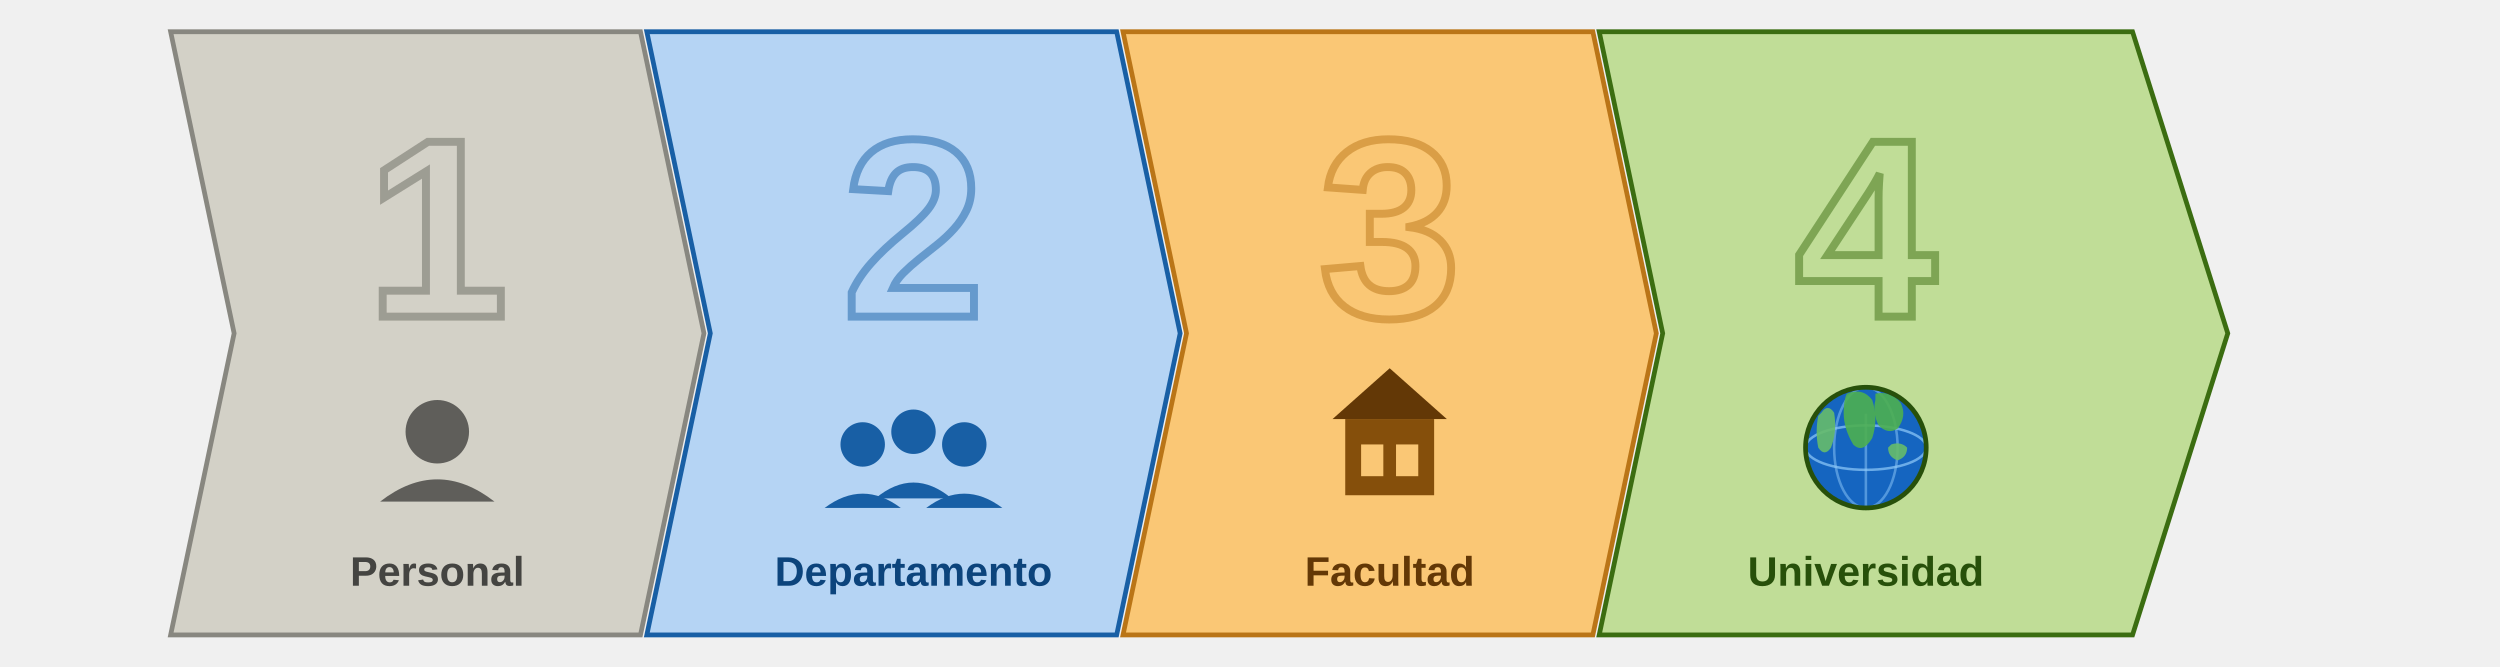
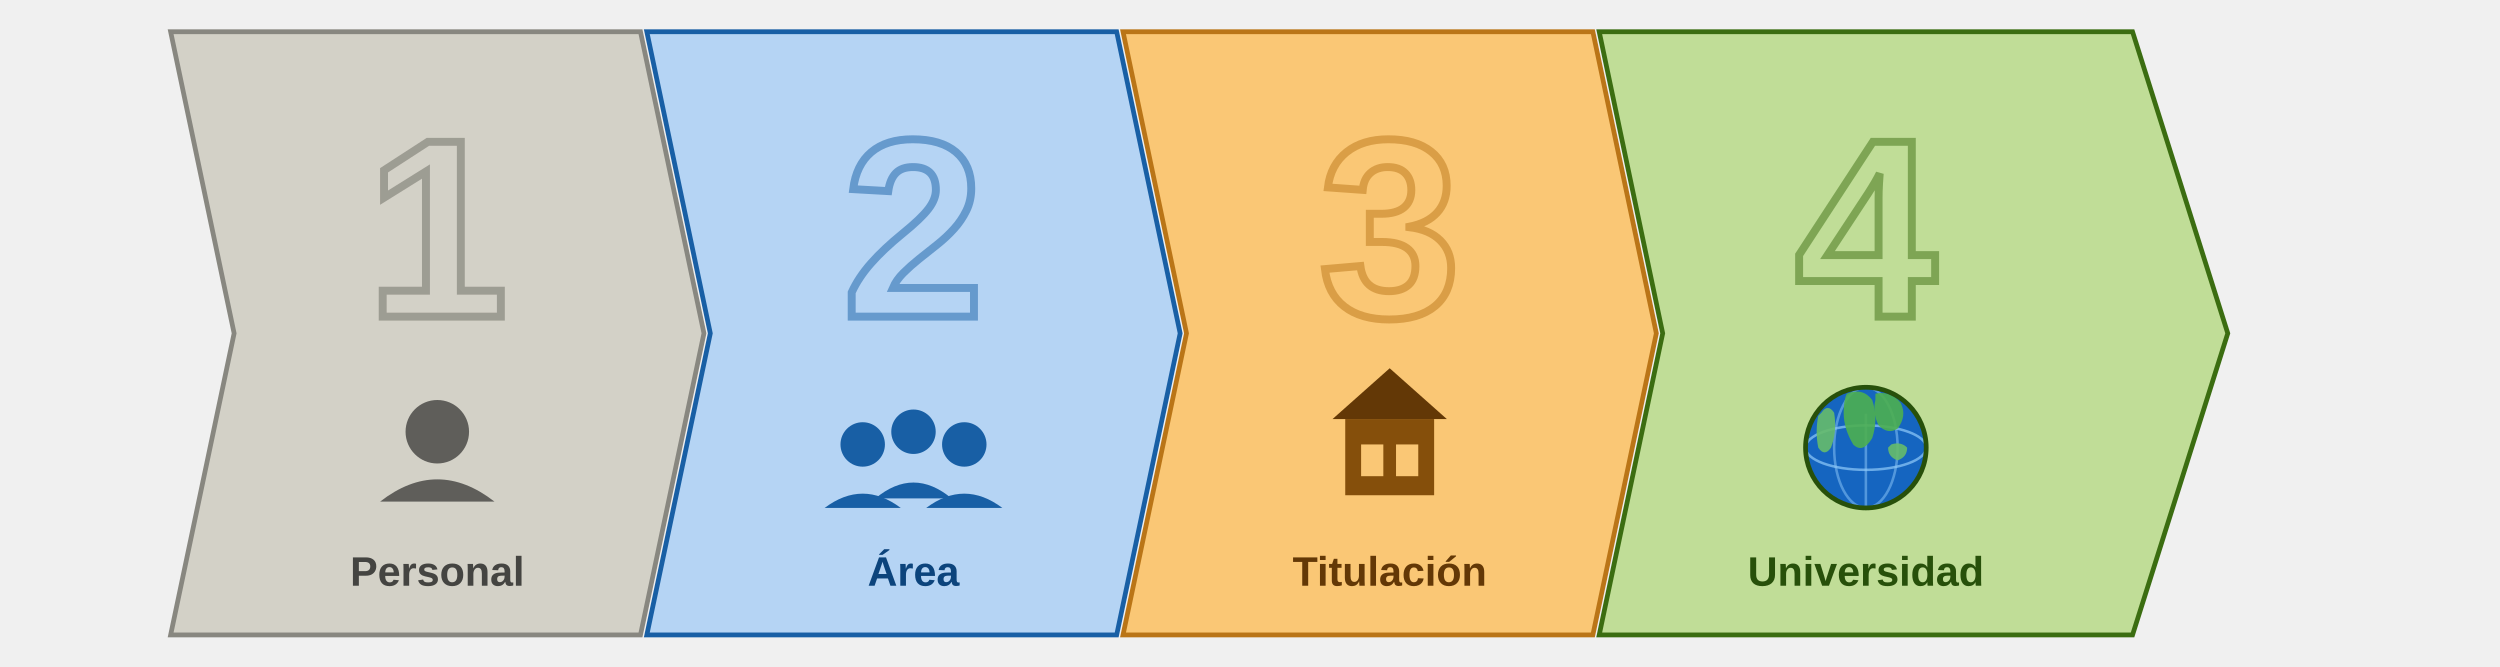
<svg xmlns="http://www.w3.org/2000/svg" width="1200" height="320" viewBox="0 0 1200 320" fill="none">
  <svg width="100%" viewBox="0 0 680 210" role="img" style="max-width: 680px; display: block; margin-inline: auto;">
    <defs>
      <mask id="imagine-text-gaps-rcvtyt" maskUnits="userSpaceOnUse">
        <rect x="0" y="0" width="680" height="210" fill="white" />
        <rect x="53.318" y="13.667" width="61.365" height="116.667" fill="black" rx="2" />
        <rect x="52.542" y="170.667" width="62.917" height="18.667" fill="black" rx="2" />
        <rect x="203.318" y="13.667" width="61.365" height="116.667" fill="black" rx="2" />
        <rect x="214.875" y="170" width="37.677" height="19.333" fill="black" rx="2" />
        <rect x="353.318" y="13.667" width="61.365" height="116.667" fill="black" rx="2" />
        <rect x="353.271" y="170.667" width="61.513" height="18.667" fill="black" rx="2" />
        <rect x="503.318" y="13.667" width="61.365" height="116.667" fill="black" rx="2" />
        <rect x="505.432" y="170.667" width="58.072" height="18.667" fill="black" rx="2" />
      </mask>
    </defs>
    <polygon points="0,10 148,10 168,105 148,200 0,200 20,105" fill="#D3D1C7" stroke="#888780" stroke-width="1.5" />
    <text x="84" y="72" text-anchor="middle" dominant-baseline="central" font-family="Arial Black, Arial, sans-serif" font-size="80" font-weight="900" fill="none" stroke="#7a7970" stroke-width="2.5" opacity="0.6">1</text>
    <circle cx="84" cy="136" r="10" fill="#5F5E5A" />
    <path d="M66,158 Q84,144 102,158 Z" fill="#5F5E5A" />
    <text x="84" y="180" text-anchor="middle" dominant-baseline="central" font-family="Arial, sans-serif" font-size="13" font-weight="bold" fill="#444441">Personal</text>
    <polygon points="150,10 298,10 318,105 298,200 150,200 170,105" fill="#B5D4F4" stroke="#185FA5" stroke-width="1.5" />
    <text x="234" y="72" text-anchor="middle" dominant-baseline="central" font-family="Arial Black, Arial, sans-serif" font-size="80" font-weight="900" fill="none" stroke="#185FA5" stroke-width="2.5" opacity="0.5">2</text>
    <g transform="translate(0, 10)">
      <circle cx="218" cy="130" r="7" fill="#185FA5" />
      <path d="M206,150 Q218,141 230,150 Z" fill="#185FA5" />
      <circle cx="234" cy="126" r="7" fill="#185FA5" />
      <path d="M222,147 Q234,137 246,147 Z" fill="#185FA5" />
      <circle cx="250" cy="130" r="7" fill="#185FA5" />
      <path d="M238,150 Q250,141 262,150 Z" fill="#185FA5" />
    </g>
-     <text x="234" y="180" text-anchor="middle" dominant-baseline="central" font-family="Arial, sans-serif" font-size="13" font-weight="bold" fill="#0C447C">Departamento</text>
+     <text x="234" y="180" text-anchor="middle" dominant-baseline="central" font-family="Arial, sans-serif" font-size="13" font-weight="bold" fill="#0C447C">Área</text>
    <polygon points="300,10 448,10 468,105 448,200 300,200 320,105" fill="#FAC775" stroke="#BA7517" stroke-width="1.5" />
    <text x="384" y="72" text-anchor="middle" dominant-baseline="central" font-family="Arial Black, Arial, sans-serif" font-size="80" font-weight="900" fill="none" stroke="#BA7517" stroke-width="2.5" opacity="0.5">3</text>
    <polygon points="366,132 384,116 402,132" fill="#633806" />
    <rect x="370" y="132" width="28" height="24" fill="#854F0B" />
    <rect x="375" y="140" width="7" height="10" fill="#FAC775" />
    <rect x="386" y="140" width="7" height="10" fill="#FAC775" />
-     <text x="384" y="180" text-anchor="middle" dominant-baseline="central" font-family="Arial, sans-serif" font-size="13" font-weight="bold" fill="#633806">Facultad</text>
+     <text x="384" y="180" text-anchor="middle" dominant-baseline="central" font-family="Arial, sans-serif" font-size="13" font-weight="bold" fill="#633806">Titulación</text>
    <polygon points="450,10 618,10 648,105 618,200 450,200 470,105" fill="#C0DD97" stroke="#3B6D11" stroke-width="1.5" />
    <text x="534" y="72" text-anchor="middle" dominant-baseline="central" font-family="Arial Black, Arial, sans-serif" font-size="80" font-weight="900" fill="none" stroke="#3B6D11" stroke-width="2.5" opacity="0.5">4</text>
    <circle cx="534" cy="141" r="19" fill="#1565C0" />
    <ellipse cx="534" cy="141" rx="19" ry="7" fill="none" stroke="#90CAF9" stroke-width="0.8" opacity="0.7" />
    <ellipse cx="534" cy="141" rx="10" ry="19" fill="none" stroke="#90CAF9" stroke-width="0.8" opacity="0.5" />
    <line x1="534" y1="122" x2="534" y2="160" stroke="#90CAF9" stroke-width="0.8" opacity="0.5" mask="url(#imagine-text-gaps-rcvtyt)" />
    <path d="M528,124 Q533,122 536,126 Q538,132 536,138 Q533,143 530,140 Q527,135 527,130 Q527,126 528,124 Z" fill="#4CAF50" opacity="0.9" />
    <path d="M520,130 Q522,127 524,130 Q525,136 523,141 Q521,144 519,141 Q518,136 519,131 Z" fill="#66BB6A" opacity="0.9" />
    <path d="M537,124 Q542,123 545,127 Q547,131 544,135 Q541,137 538,134 Q536,130 537,126 Z" fill="#4CAF50" opacity="0.9" />
    <path d="M542,140 Q545,139 547,141 Q547,144 544,145 Q541,144 541,141 Z" fill="#66BB6A" opacity="0.9" />
    <circle cx="534" cy="141" r="19" fill="none" stroke="#27500A" stroke-width="1.5" />
    <text x="534" y="180" text-anchor="middle" dominant-baseline="central" font-family="Arial, sans-serif" font-size="13" font-weight="bold" fill="#27500A">Universidad</text>
  </svg>
</svg>
